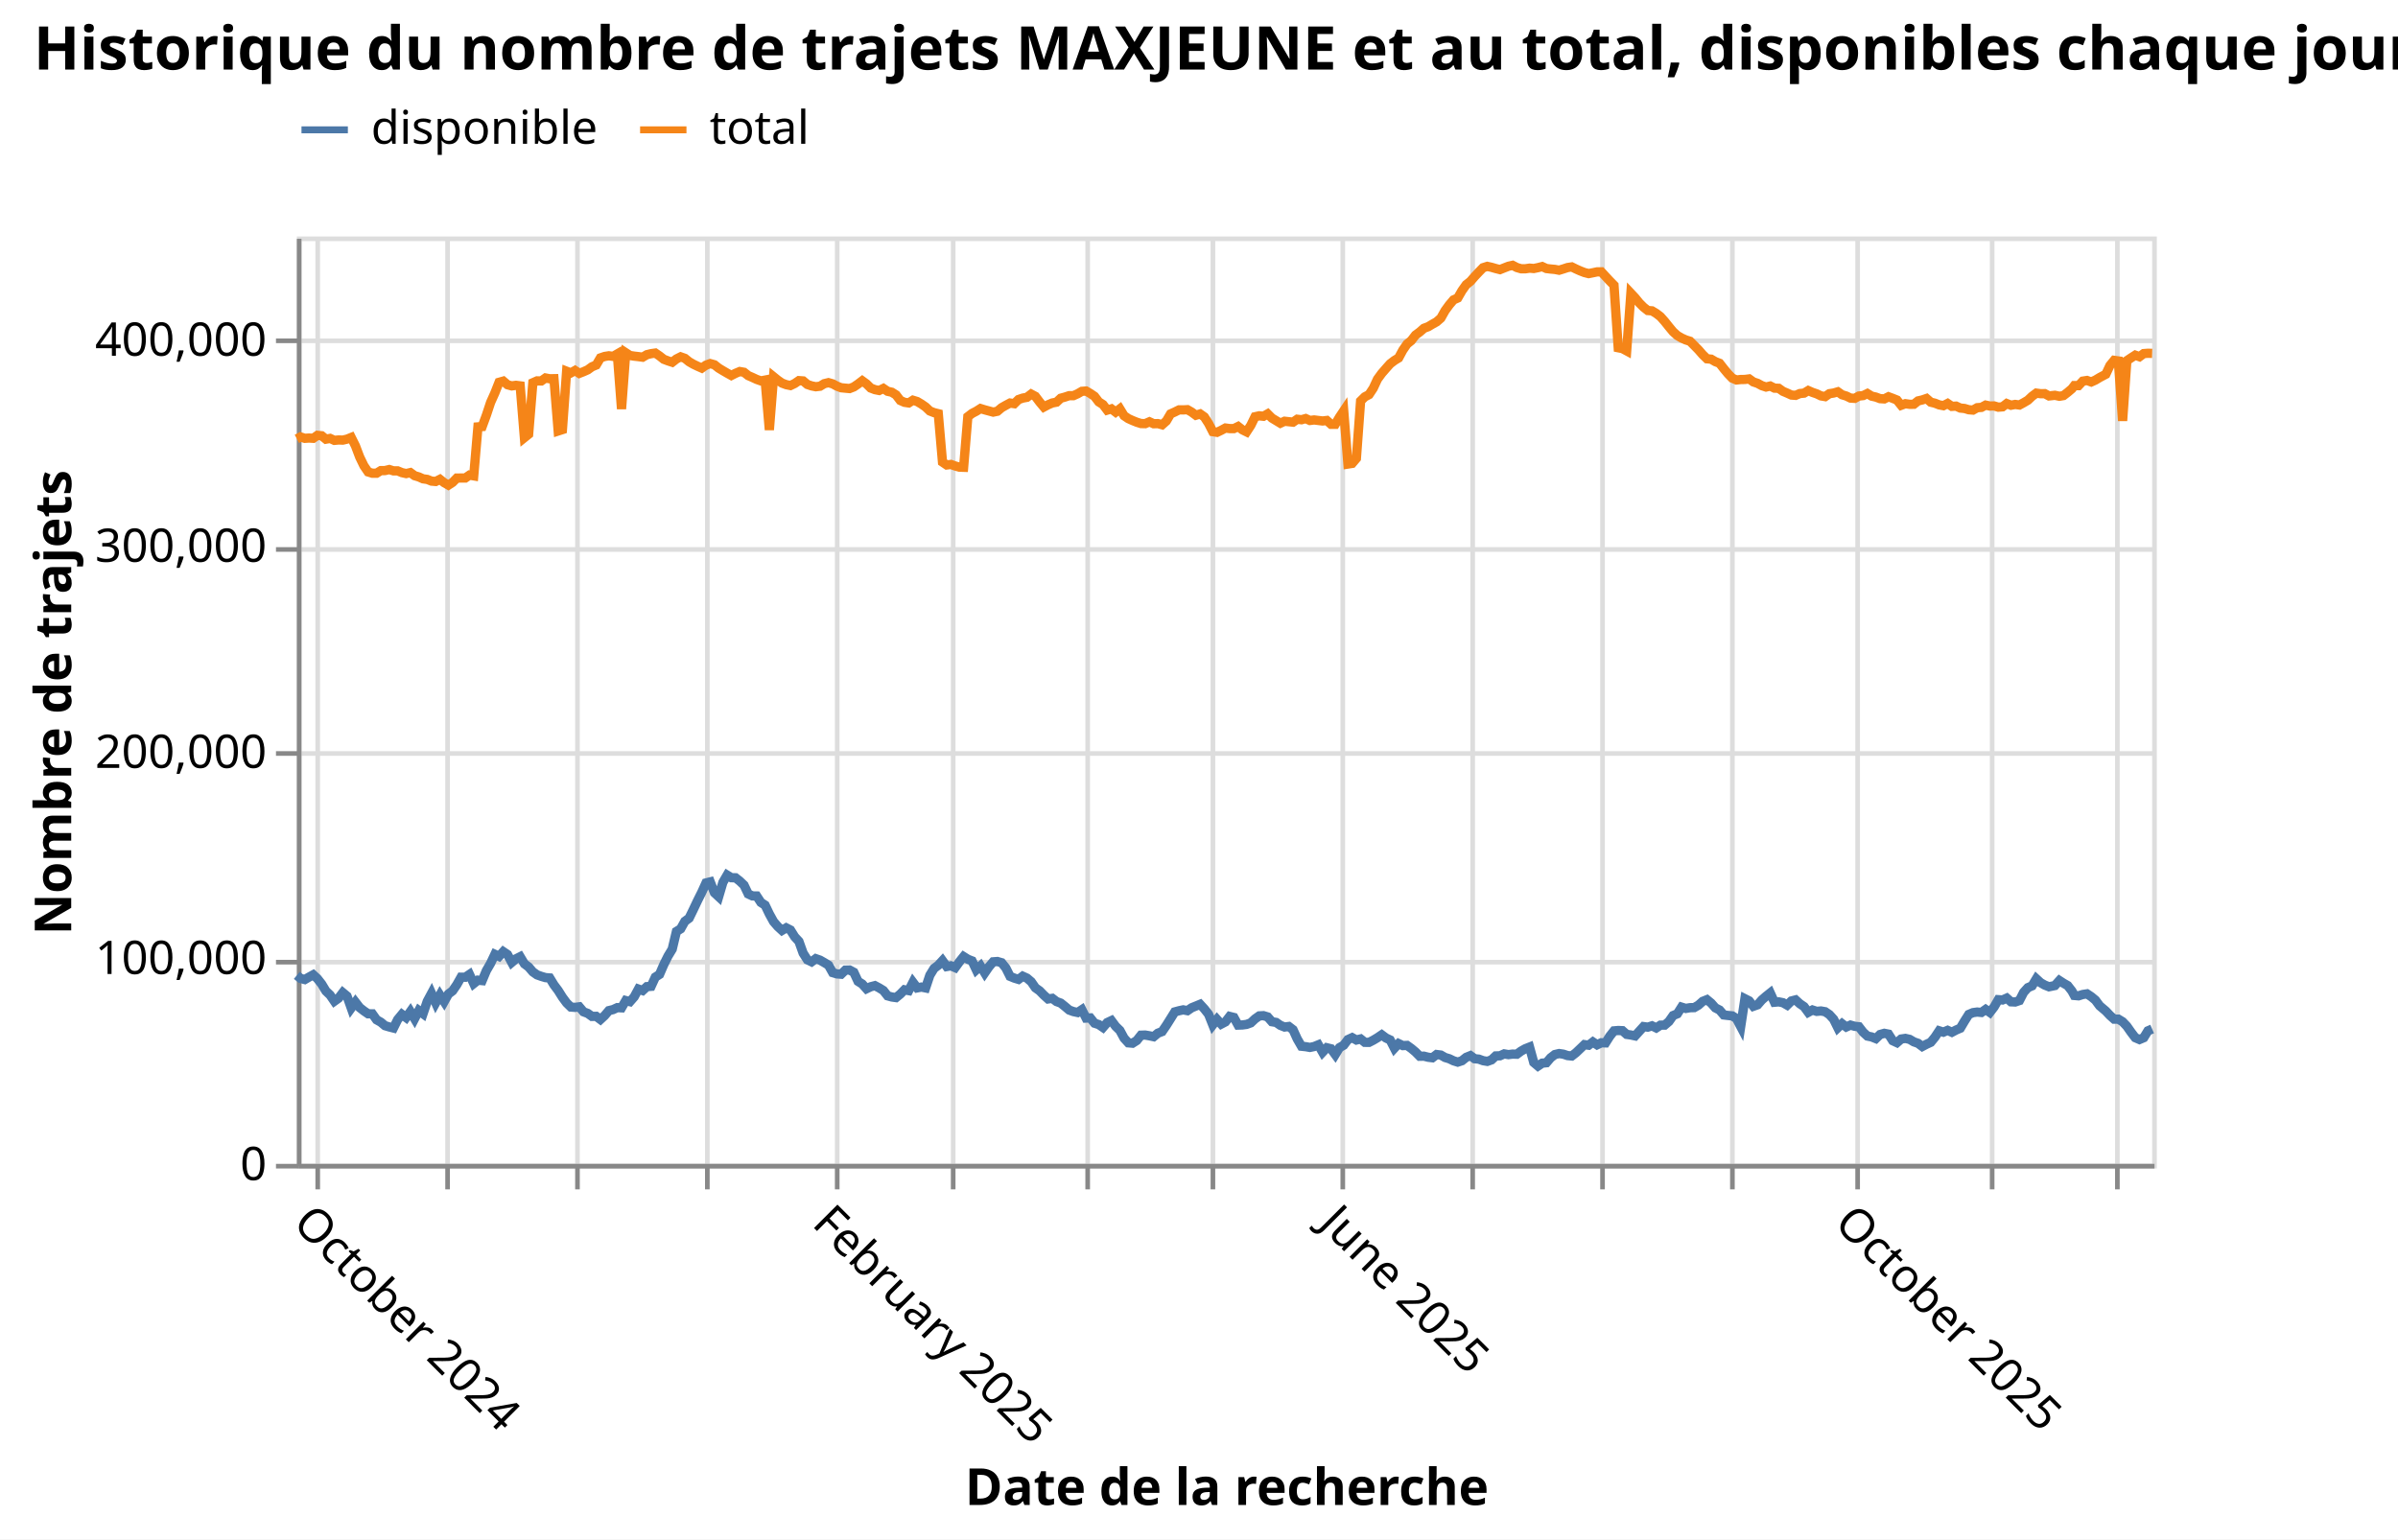
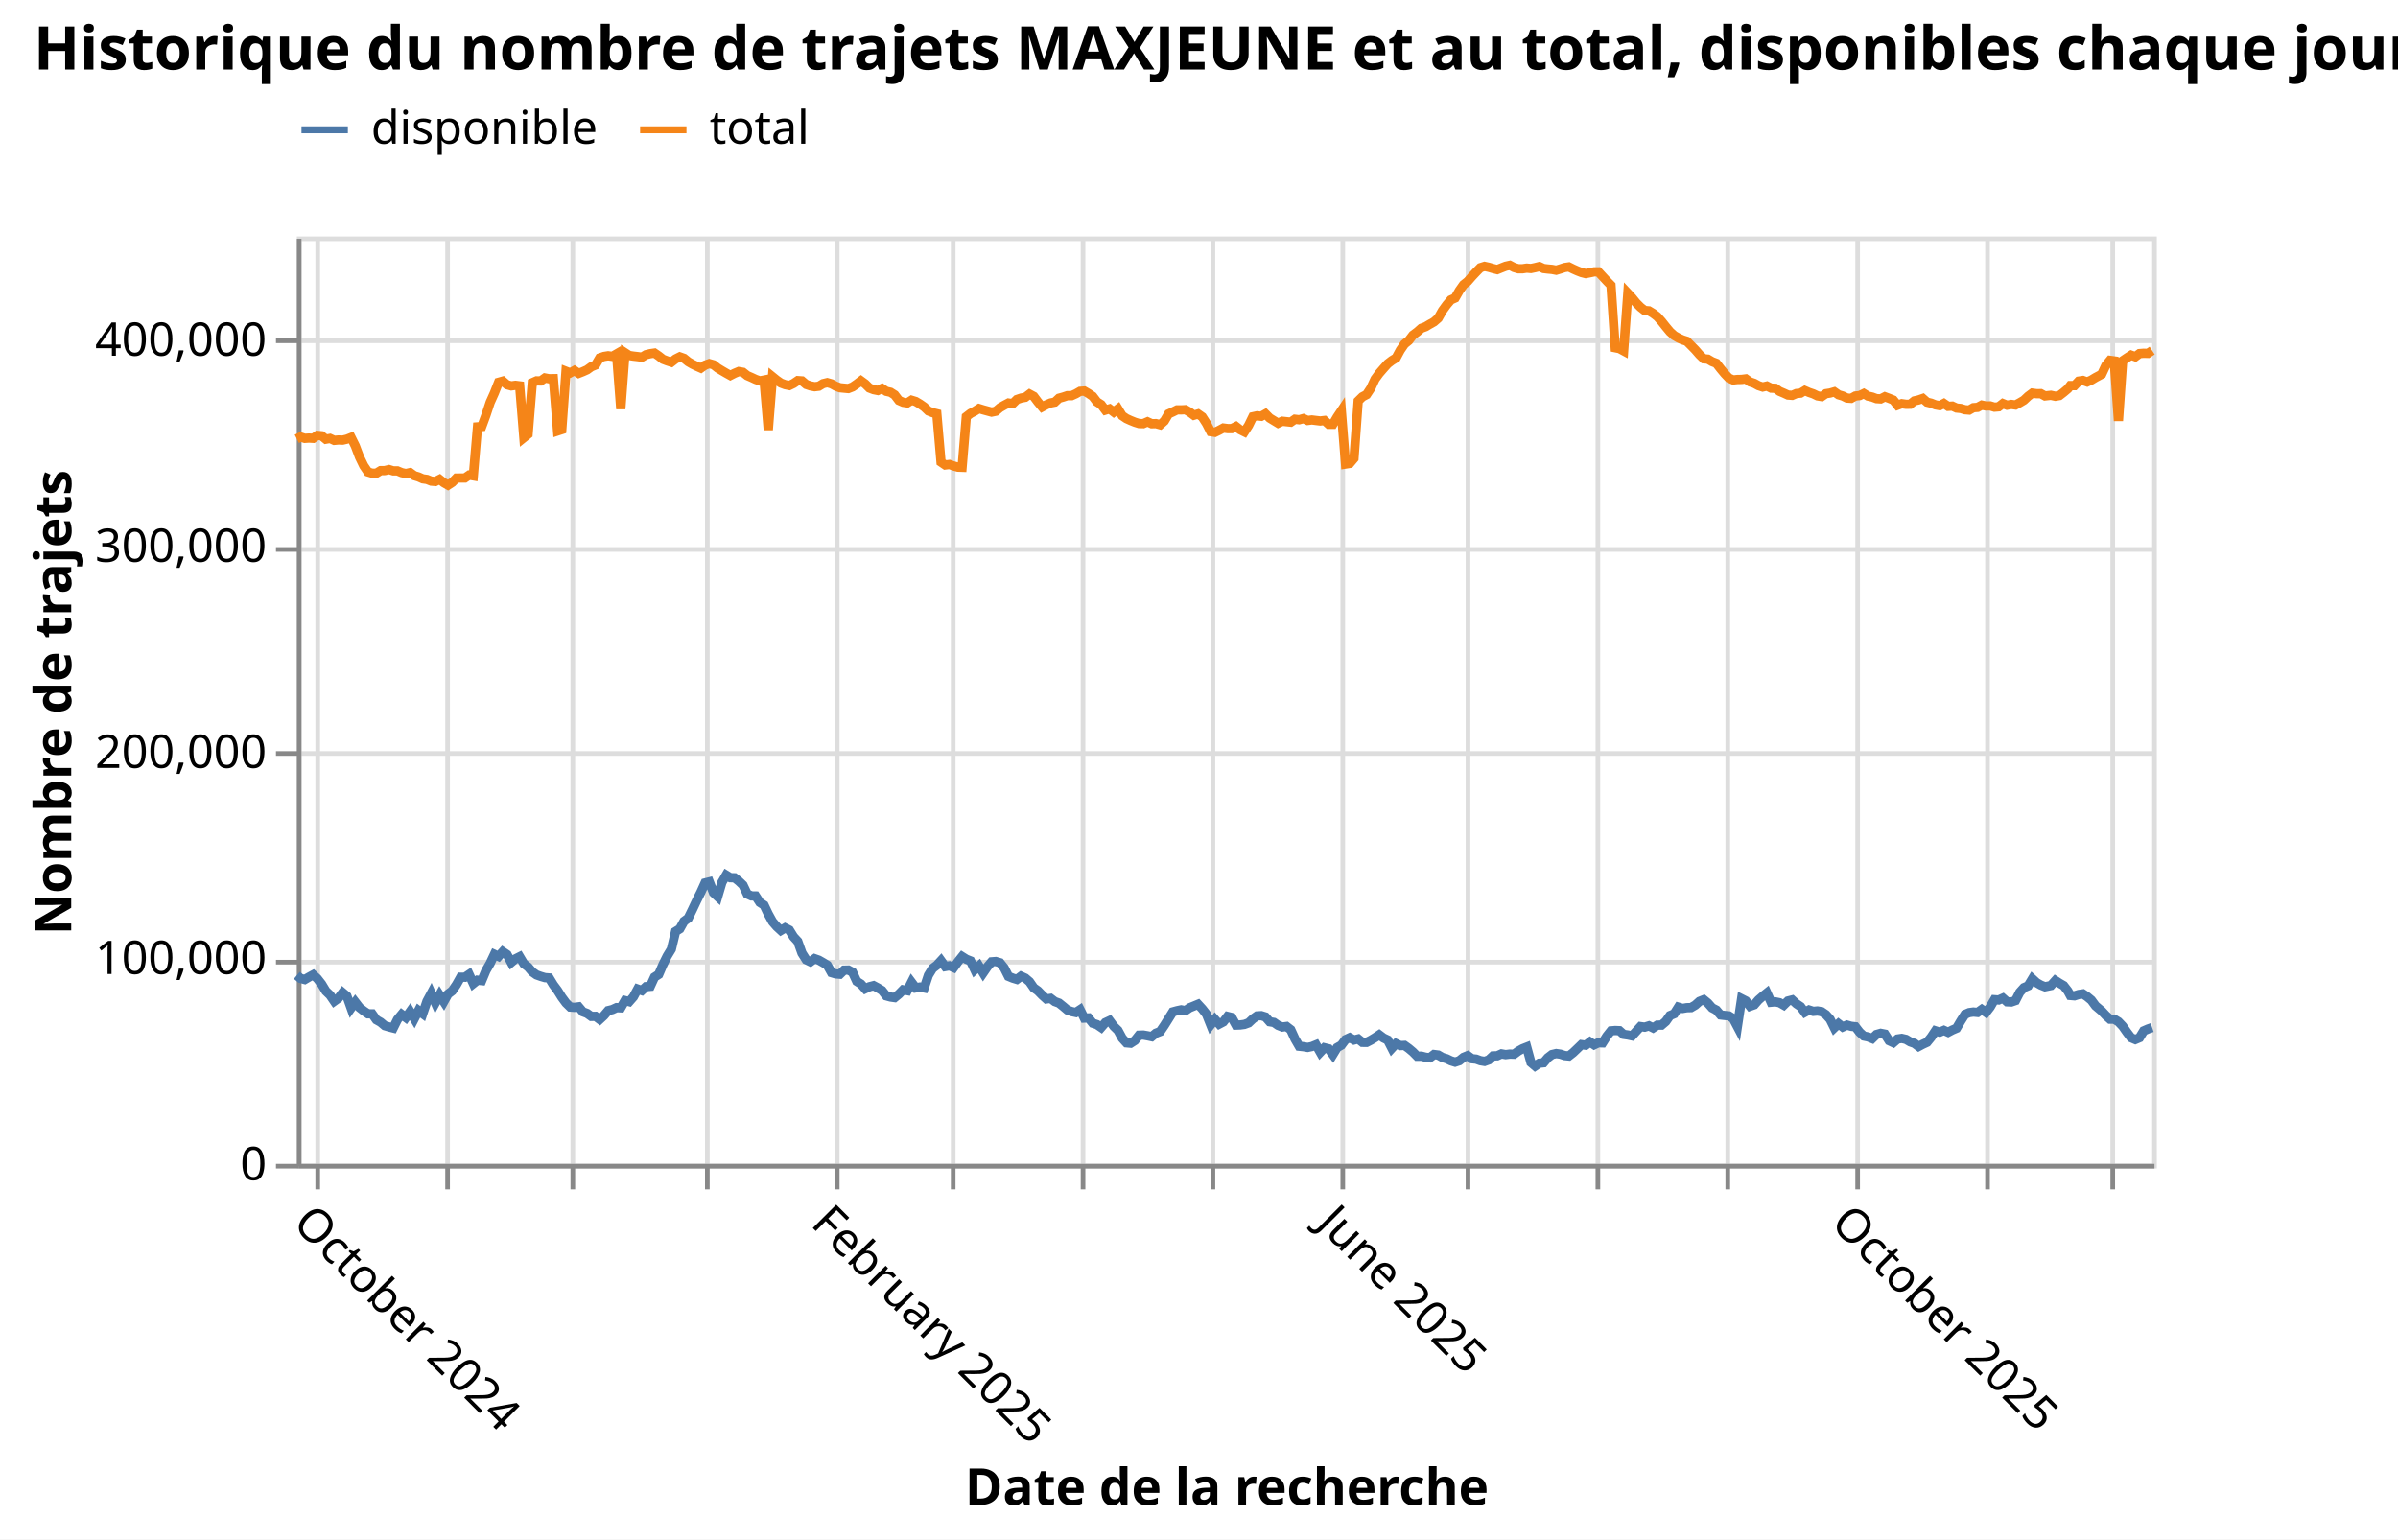
<svg xmlns="http://www.w3.org/2000/svg" version="1.1" class="marks" width="517" height="332" viewBox="0 0 517 332">
  <rect width="517" height="332" fill="white" />
  <g fill="none" stroke-miterlimit="10" transform="translate(64,51)">
    <g class="mark-group role-frame root" role="graphics-object" aria-roledescription="group mark container">
      <g transform="translate(0,0)">
        <path class="background" aria-hidden="true" d="M0.5,0.5h400v200h-400Z" stroke="#ddd" />
        <g>
          <g class="mark-group role-axis" aria-hidden="true">
            <g transform="translate(0.5,200.5)">
              <path class="background" aria-hidden="true" d="M0,0h0v0h0Z" pointer-events="none" />
              <g>
                <g class="mark-rule role-axis-grid" pointer-events="none">
                  <line transform="translate(4,-200)" x2="0" y2="200" stroke="#ddd" stroke-width="1" opacity="1" />
                  <line transform="translate(32,-200)" x2="0" y2="200" stroke="#ddd" stroke-width="1" opacity="1" />
-                   <line transform="translate(60,-200)" x2="0" y2="200" stroke="#ddd" stroke-width="1" opacity="1" />
+                   <line transform="translate(59,-200)" x2="0" y2="200" stroke="#ddd" stroke-width="1" opacity="1" />
                  <line transform="translate(88,-200)" x2="0" y2="200" stroke="#ddd" stroke-width="1" opacity="1" />
                  <line transform="translate(116,-200)" x2="0" y2="200" stroke="#ddd" stroke-width="1" opacity="1" />
                  <line transform="translate(141,-200)" x2="0" y2="200" stroke="#ddd" stroke-width="1" opacity="1" />
-                   <line transform="translate(170,-200)" x2="0" y2="200" stroke="#ddd" stroke-width="1" opacity="1" />
+                   <line transform="translate(169,-200)" x2="0" y2="200" stroke="#ddd" stroke-width="1" opacity="1" />
                  <line transform="translate(197,-200)" x2="0" y2="200" stroke="#ddd" stroke-width="1" opacity="1" />
                  <line transform="translate(225,-200)" x2="0" y2="200" stroke="#ddd" stroke-width="1" opacity="1" />
-                   <line transform="translate(253,-200)" x2="0" y2="200" stroke="#ddd" stroke-width="1" opacity="1" />
-                   <line transform="translate(281,-200)" x2="0" y2="200" stroke="#ddd" stroke-width="1" opacity="1" />
-                   <line transform="translate(309,-200)" x2="0" y2="200" stroke="#ddd" stroke-width="1" opacity="1" />
+                   <line transform="translate(252,-200)" x2="0" y2="200" stroke="#ddd" stroke-width="1" opacity="1" />
+                   <line transform="translate(280,-200)" x2="0" y2="200" stroke="#ddd" stroke-width="1" opacity="1" />
+                   <line transform="translate(308,-200)" x2="0" y2="200" stroke="#ddd" stroke-width="1" opacity="1" />
                  <line transform="translate(336,-200)" x2="0" y2="200" stroke="#ddd" stroke-width="1" opacity="1" />
-                   <line transform="translate(365,-200)" x2="0" y2="200" stroke="#ddd" stroke-width="1" opacity="1" />
-                   <line transform="translate(392,-200)" x2="0" y2="200" stroke="#ddd" stroke-width="1" opacity="1" />
+                   <line transform="translate(364,-200)" x2="0" y2="200" stroke="#ddd" stroke-width="1" opacity="1" />
+                   <line transform="translate(391,-200)" x2="0" y2="200" stroke="#ddd" stroke-width="1" opacity="1" />
                </g>
              </g>
              <path class="foreground" aria-hidden="true" d="" pointer-events="none" display="none" />
            </g>
          </g>
          <g class="mark-group role-axis" aria-hidden="true">
            <g transform="translate(0.5,0.5)">
              <path class="background" aria-hidden="true" d="M0,0h0v0h0Z" pointer-events="none" />
              <g>
                <g class="mark-rule role-axis-grid" pointer-events="none">
                  <line transform="translate(0,200)" x2="400" y2="0" stroke="#ddd" stroke-width="1" opacity="1" />
                  <line transform="translate(0,156)" x2="400" y2="0" stroke="#ddd" stroke-width="1" opacity="1" />
                  <line transform="translate(0,111)" x2="400" y2="0" stroke="#ddd" stroke-width="1" opacity="1" />
                  <line transform="translate(0,67)" x2="400" y2="0" stroke="#ddd" stroke-width="1" opacity="1" />
                  <line transform="translate(0,22)" x2="400" y2="0" stroke="#ddd" stroke-width="1" opacity="1" />
                </g>
              </g>
              <path class="foreground" aria-hidden="true" d="" pointer-events="none" display="none" />
            </g>
          </g>
          <g class="mark-group role-axis" role="graphics-symbol" aria-roledescription="axis" aria-label="X-axis titled 'Date de la recherche' for a time scale with values from September 2024 to December 2025">
            <g transform="translate(0.5,200.5)">
              <path class="background" aria-hidden="true" d="M0,0h0v0h0Z" pointer-events="none" />
              <g>
                <g class="mark-rule role-axis-tick" pointer-events="none">
                  <line transform="translate(4,0)" x2="0" y2="5" stroke="#888" stroke-width="1" opacity="1" />
                  <line transform="translate(32,0)" x2="0" y2="5" stroke="#888" stroke-width="1" opacity="1" />
-                   <line transform="translate(60,0)" x2="0" y2="5" stroke="#888" stroke-width="1" opacity="1" />
+                   <line transform="translate(59,0)" x2="0" y2="5" stroke="#888" stroke-width="1" opacity="1" />
                  <line transform="translate(88,0)" x2="0" y2="5" stroke="#888" stroke-width="1" opacity="1" />
                  <line transform="translate(116,0)" x2="0" y2="5" stroke="#888" stroke-width="1" opacity="1" />
                  <line transform="translate(141,0)" x2="0" y2="5" stroke="#888" stroke-width="1" opacity="1" />
-                   <line transform="translate(170,0)" x2="0" y2="5" stroke="#888" stroke-width="1" opacity="1" />
+                   <line transform="translate(169,0)" x2="0" y2="5" stroke="#888" stroke-width="1" opacity="1" />
                  <line transform="translate(197,0)" x2="0" y2="5" stroke="#888" stroke-width="1" opacity="1" />
                  <line transform="translate(225,0)" x2="0" y2="5" stroke="#888" stroke-width="1" opacity="1" />
-                   <line transform="translate(253,0)" x2="0" y2="5" stroke="#888" stroke-width="1" opacity="1" />
-                   <line transform="translate(281,0)" x2="0" y2="5" stroke="#888" stroke-width="1" opacity="1" />
-                   <line transform="translate(309,0)" x2="0" y2="5" stroke="#888" stroke-width="1" opacity="1" />
+                   <line transform="translate(252,0)" x2="0" y2="5" stroke="#888" stroke-width="1" opacity="1" />
+                   <line transform="translate(280,0)" x2="0" y2="5" stroke="#888" stroke-width="1" opacity="1" />
+                   <line transform="translate(308,0)" x2="0" y2="5" stroke="#888" stroke-width="1" opacity="1" />
                  <line transform="translate(336,0)" x2="0" y2="5" stroke="#888" stroke-width="1" opacity="1" />
-                   <line transform="translate(365,0)" x2="0" y2="5" stroke="#888" stroke-width="1" opacity="1" />
-                   <line transform="translate(392,0)" x2="0" y2="5" stroke="#888" stroke-width="1" opacity="1" />
+                   <line transform="translate(364,0)" x2="0" y2="5" stroke="#888" stroke-width="1" opacity="1" />
+                   <line transform="translate(391,0)" x2="0" y2="5" stroke="#888" stroke-width="1" opacity="1" />
                </g>
                <g class="mark-text role-axis-label" pointer-events="none">
-                   <text text-anchor="start" transform="translate(3.976982,7) rotate(45) translate(0,8)" font-family="sans-serif" font-size="10px" fill="#000" opacity="1">October 2024</text>
-                   <text text-anchor="start" transform="translate(32.20311,7) rotate(45) translate(0,8)" font-family="sans-serif" font-size="10px" fill="#000" opacity="0">November 2024</text>
-                   <text text-anchor="start" transform="translate(59.51872,7) rotate(45) translate(0,8)" font-family="sans-serif" font-size="10px" fill="#000" opacity="0">December 2024</text>
-                   <text text-anchor="start" transform="translate(87.74485,7) rotate(45) translate(0,8)" font-family="sans-serif" font-size="10px" fill="#000" opacity="0">January 2025</text>
-                   <text text-anchor="start" transform="translate(115.971,7) rotate(45) translate(0,8)" font-family="sans-serif" font-size="10px" fill="#000" opacity="1">February 2025</text>
-                   <text text-anchor="start" transform="translate(141.4656,7) rotate(45) translate(0,8)" font-family="sans-serif" font-size="10px" fill="#000" opacity="0">March 2025</text>
-                   <text text-anchor="start" transform="translate(169.6917,7) rotate(45) translate(0,8)" font-family="sans-serif" font-size="10px" fill="#000" opacity="0">April 2025</text>
-                   <text text-anchor="start" transform="translate(197.0073,7) rotate(45) translate(0,8)" font-family="sans-serif" font-size="10px" fill="#000" opacity="0">May 2025</text>
-                   <text text-anchor="start" transform="translate(225.2334,7) rotate(45) translate(0,8)" font-family="sans-serif" font-size="10px" fill="#000" opacity="1">June 2025</text>
-                   <text text-anchor="start" transform="translate(252.549,7) rotate(45) translate(0,8)" font-family="sans-serif" font-size="10px" fill="#000" opacity="0">July 2025</text>
-                   <text text-anchor="start" transform="translate(280.7752,7) rotate(45) translate(0,8)" font-family="sans-serif" font-size="10px" fill="#000" opacity="0">August 2025</text>
-                   <text text-anchor="start" transform="translate(309.0013,7) rotate(45) translate(0,8)" font-family="sans-serif" font-size="10px" fill="#000" opacity="0">September 2025</text>
-                   <text text-anchor="start" transform="translate(336.3169,7) rotate(45) translate(0,8)" font-family="sans-serif" font-size="10px" fill="#000" opacity="1">October 2025</text>
-                   <text text-anchor="start" transform="translate(364.543,7) rotate(45) translate(0,8)" font-family="sans-serif" font-size="10px" fill="#000" opacity="0">November 2025</text>
-                   <text text-anchor="start" transform="translate(391.8586,7) rotate(45) translate(0,8)" font-family="sans-serif" font-size="10px" fill="#000" opacity="0">December 2025</text>
+                   <text text-anchor="start" transform="translate(3.967926,7) rotate(45) translate(0,8)" font-family="sans-serif" font-size="10px" fill="#000" opacity="1">October 2024</text>
+                   <text text-anchor="start" transform="translate(32.12978,7) rotate(45) translate(0,8)" font-family="sans-serif" font-size="10px" fill="#000" opacity="0">November 2024</text>
+                   <text text-anchor="start" transform="translate(59.38319,7) rotate(45) translate(0,8)" font-family="sans-serif" font-size="10px" fill="#000" opacity="0">December 2024</text>
+                   <text text-anchor="start" transform="translate(87.54505,7) rotate(45) translate(0,8)" font-family="sans-serif" font-size="10px" fill="#000" opacity="0">January 2025</text>
+                   <text text-anchor="start" transform="translate(115.7069,7) rotate(45) translate(0,8)" font-family="sans-serif" font-size="10px" fill="#000" opacity="1">February 2025</text>
+                   <text text-anchor="start" transform="translate(141.1434,7) rotate(45) translate(0,8)" font-family="sans-serif" font-size="10px" fill="#000" opacity="0">March 2025</text>
+                   <text text-anchor="start" transform="translate(169.3053,7) rotate(45) translate(0,8)" font-family="sans-serif" font-size="10px" fill="#000" opacity="0">April 2025</text>
+                   <text text-anchor="start" transform="translate(196.5587,7) rotate(45) translate(0,8)" font-family="sans-serif" font-size="10px" fill="#000" opacity="0">May 2025</text>
+                   <text text-anchor="start" transform="translate(224.7205,7) rotate(45) translate(0,8)" font-family="sans-serif" font-size="10px" fill="#000" opacity="1">June 2025</text>
+                   <text text-anchor="start" transform="translate(251.9739,7) rotate(45) translate(0,8)" font-family="sans-serif" font-size="10px" fill="#000" opacity="0">July 2025</text>
+                   <text text-anchor="start" transform="translate(280.1358,7) rotate(45) translate(0,8)" font-family="sans-serif" font-size="10px" fill="#000" opacity="0">August 2025</text>
+                   <text text-anchor="start" transform="translate(308.2977,7) rotate(45) translate(0,8)" font-family="sans-serif" font-size="10px" fill="#000" opacity="0">September 2025</text>
+                   <text text-anchor="start" transform="translate(335.5511,7) rotate(45) translate(0,8)" font-family="sans-serif" font-size="10px" fill="#000" opacity="1">October 2025</text>
+                   <text text-anchor="start" transform="translate(363.7129,7) rotate(45) translate(0,8)" font-family="sans-serif" font-size="10px" fill="#000" opacity="0">November 2025</text>
+                   <text text-anchor="start" transform="translate(390.9663,7) rotate(45) translate(0,8)" font-family="sans-serif" font-size="10px" fill="#000" opacity="0">December 2025</text>
                </g>
                <g class="mark-rule role-axis-domain" pointer-events="none">
                  <line transform="translate(0,0)" x2="400" y2="0" stroke="#888" stroke-width="1" opacity="1" />
                </g>
                <g class="mark-text role-axis-title" pointer-events="none">
                  <text text-anchor="middle" transform="translate(200,73.06063)" font-family="sans-serif" font-size="11px" font-weight="bold" fill="#000" opacity="1">Date de la recherche</text>
                </g>
              </g>
              <path class="foreground" aria-hidden="true" d="" pointer-events="none" display="none" />
            </g>
          </g>
          <g class="mark-group role-axis" role="graphics-symbol" aria-roledescription="axis" aria-label="Y-axis titled 'Nombre de trajets' for a linear scale with values from 0 to 450,000">
            <g transform="translate(0.5,0.5)">
              <path class="background" aria-hidden="true" d="M0,0h0v0h0Z" pointer-events="none" />
              <g>
                <g class="mark-rule role-axis-tick" pointer-events="none">
                  <line transform="translate(0,200)" x2="-5" y2="0" stroke="#888" stroke-width="1" opacity="1" />
                  <line transform="translate(0,156)" x2="-5" y2="0" stroke="#888" stroke-width="1" opacity="1" />
                  <line transform="translate(0,111)" x2="-5" y2="0" stroke="#888" stroke-width="1" opacity="1" />
                  <line transform="translate(0,67)" x2="-5" y2="0" stroke="#888" stroke-width="1" opacity="1" />
                  <line transform="translate(0,22)" x2="-5" y2="0" stroke="#888" stroke-width="1" opacity="1" />
                </g>
                <g class="mark-text role-axis-label" pointer-events="none">
                  <text text-anchor="end" transform="translate(-7,203)" font-family="sans-serif" font-size="10px" fill="#000" opacity="1">0</text>
                  <text text-anchor="end" transform="translate(-7,158.5556)" font-family="sans-serif" font-size="10px" fill="#000" opacity="1">100,000</text>
                  <text text-anchor="end" transform="translate(-7,114.1111)" font-family="sans-serif" font-size="10px" fill="#000" opacity="1">200,000</text>
                  <text text-anchor="end" transform="translate(-7,69.66667)" font-family="sans-serif" font-size="10px" fill="#000" opacity="1">300,000</text>
                  <text text-anchor="end" transform="translate(-7,25.22222)" font-family="sans-serif" font-size="10px" fill="#000" opacity="1">400,000</text>
                </g>
                <g class="mark-rule role-axis-domain" pointer-events="none">
                  <line transform="translate(0,200)" x2="0" y2="-200" stroke="#888" stroke-width="1" opacity="1" />
                </g>
                <g class="mark-text role-axis-title" pointer-events="none">
                  <text text-anchor="middle" transform="translate(-47.14746,100) rotate(-90) translate(0,-2)" font-family="sans-serif" font-size="11px" font-weight="bold" fill="#000" opacity="1">Nombre de trajets</text>
                </g>
              </g>
              <path class="foreground" aria-hidden="true" d="" pointer-events="none" display="none" />
            </g>
          </g>
          <g class="mark-group role-scope pathgroup" role="graphics-object" aria-roledescription="group mark container">
            <g transform="translate(0,0)">
              <path class="background" aria-hidden="true" d="M0,0h400v200h-400Z" />
              <g>
                <g class="mark-line role-mark marks" role="graphics-object" aria-roledescription="line mark container">
-                   <path aria-label="Date de la recherche: September 2024; Nombre de trajets: 91488; variable: disponible" role="graphics-symbol" aria-roledescription="line mark" d="M0,159.339L0.8,160.009L1.711,160.25L2.621,159.721L3.532,159.224L4.442,160.066L5.353,161.226L6.264,162.729L7.174,163.599L8.084,164.927L8.995,164.272L9.905,163.069L10.816,163.83L11.726,166.394L12.637,165.123L13.548,166.305L14.458,167.015L15.369,167.638L16.279,167.648L17.19,168.931L18.1,169.444L19.011,170.203L19.921,170.474L20.832,170.704L21.742,168.872L22.653,167.766L23.563,168.451L24.474,167.16L25.384,168.696L26.295,166.936L27.205,167.617L28.116,164.943L29.033,163.236L29.937,165.275L30.848,163.601L31.758,165.017L32.668,163.38L33.58,162.688L34.489,161.357L35.4,159.746L36.31,159.755L37.223,159.142L38.132,161.116L39.042,160.392L39.953,160.483L40.863,158.316L41.774,156.748L42.686,154.82L43.595,155.253L44.505,154.239L45.416,154.859L46.329,156.557L47.237,155.787L48.148,155.331L49.058,156.853L49.968,157.538L50.879,158.599L51.789,159.242L52.7,159.566L53.61,159.835L54.521,159.906L55.431,161.397L56.342,162.616L57.253,164.062L58.163,165.294L59.074,166.184L59.984,166.252L60.895,166.133L61.805,167.211L62.716,167.551L63.626,168.202L64.537,168.182L65.448,168.864L66.358,168.023L67.268,166.956L68.179,166.728L69.089,166.308L70,166.35L70.91,164.781L71.821,165.02L72.731,163.984L73.642,162.302L74.552,162.622L75.463,161.783L76.373,161.712L77.284,159.731L78.194,159.145L79.105,157.033L80.015,155.203L80.926,153.702L81.836,149.882L82.747,149.315L83.657,147.688L84.568,147.022L85.478,145.158L86.389,143.235L87.3,141.419L88.21,139.417L89.121,139.184L90.031,141.537L90.942,142.381L91.852,139.298L92.763,137.729L93.673,138.287L94.584,138.306L95.494,139.025L96.405,139.891L97.316,141.793L98.226,142.216L99.136,142.23L100.047,143.622L100.957,144.212L101.868,146.113L102.778,147.762L103.689,148.816L104.599,149.653L105.51,149.103L106.42,149.572L107.331,151.036L108.241,152.019L109.152,154.556L110.063,155.987L110.973,156.427L111.883,155.749L112.794,156.068L113.705,156.588L114.615,157.142L115.526,158.761L116.436,159.033L117.347,159.104L118.257,158.219L119.168,158.195L120.078,158.685L120.989,160.639L121.899,161.217L122.81,162.238L123.72,161.805L124.631,161.569L125.541,162.052L126.452,162.612L127.363,163.765L128.273,164.016L129.183,164.144L130.094,163.397L131.004,162.463L131.915,162.635L132.826,160.836L133.736,162.052L134.647,161.876L135.557,162.061L136.468,159.33L137.378,157.85L138.289,157.162L139.199,156.173L140.11,157.449L141.02,157.287L141.931,157.682L142.841,156.434L143.752,155.299L144.662,155.873L145.573,156.232L146.483,158.153L147.394,157.316L148.304,158.821L149.215,157.497L150.125,156.43L151.036,156.36L151.946,156.624L152.857,157.757L153.767,159.565L154.678,159.94L155.589,160.216L156.499,159.533L157.41,159.946L158.32,160.72L159.231,162.035L160.141,162.685L161.052,163.619L161.962,164.437L162.873,164.308L163.783,164.997L164.694,165.332L165.604,166.06L166.515,166.832L167.425,167.163L168.336,167.356L169.246,166.756L170.157,168.562L171.067,168.524L171.978,169.668L172.888,169.96L173.799,170.583L174.709,169.531L175.62,169.106L176.53,170.336L177.441,171.222L178.351,172.901L179.262,173.898L180.173,173.981L181.083,173.399L181.994,172.256L182.904,172.224L183.815,172.383L184.725,172.577L185.636,171.82L186.546,171.468L187.457,170.136L188.367,168.69L189.278,167.228L190.188,166.981L191.099,166.786L192.009,166.962L192.92,166.335L193.83,165.966L194.741,165.59L195.651,166.577L196.562,167.733L197.472,170.02L198.383,168.846L199.293,169.858L200.204,169.379L201.114,168.202L202.025,168.43L202.936,170.075L203.846,170.046L204.757,169.925L205.667,169.592L206.578,168.736L207.488,168.091L208.399,168.04L209.309,168.317L210.22,169.349L211.13,169.497L212.041,170.13L212.951,170.491L213.862,170.374L214.772,171.072L215.683,173.061L216.593,174.635L217.504,174.731L218.414,174.89L219.325,174.699L220.235,174.329L221.146,175.925L222.056,174.959L222.967,175.182L223.878,176.424L224.788,174.932L225.699,174.408L226.609,173.2L227.52,172.78L228.43,173.29L229.341,173.061L230.251,173.79L231.162,173.8L232.072,173.333L232.983,172.788L233.893,172.172L234.804,172.853L235.714,173.283L236.625,175.056L237.536,174.065L238.446,174.497L239.357,174.456L240.267,175.107L241.177,175.869L242.088,176.792L242.998,176.778L243.909,177.009L244.819,177.119L245.73,176.421L246.64,176.539L247.551,177.062L248.462,177.335L249.372,177.774L250.283,178.057L251.193,177.759L252.104,177.03L253.014,176.662L253.925,177.327L254.835,177.417L255.746,177.748L256.656,177.901L257.567,177.574L258.477,176.725L259.388,176.693L260.298,176.283L261.209,176.441L262.12,176.327L263.03,176.355L263.941,175.682L264.851,175.172L265.762,174.815L266.672,178.13L267.582,178.902L268.493,178.285L269.403,178.194L270.314,177.128L271.225,176.427L272.135,176.211L273.046,176.344L273.956,176.647L274.867,176.738L275.777,176.03L276.688,175.164L277.598,174.287L278.509,174.413L279.419,173.714L280.33,174.324L281.24,173.887L282.151,173.912L283.061,172.471L283.972,171.321L284.882,171.24L285.793,171.28L286.703,172.08L287.614,172.211L288.524,172.403L289.435,171.398L290.345,170.396L291.256,170.518L292.168,170.236L293.077,170.683L293.988,170.087L294.898,170.074L295.809,169.3L296.719,168.013L297.63,167.635L298.54,166.205L299.451,166.481L300.361,166.323L301.272,166.3L302.182,165.771L303.093,164.96L304.013,164.593L304.914,165.332L305.824,166.362L306.735,166.83L307.646,167.888L308.556,167.998L309.467,168.088L310.377,168.656L311.288,170.384L312.198,164.386L313.109,164.849L314.019,166.016L314.93,165.694L315.84,164.655L316.751,163.862L317.661,163.137L318.572,165.146L319.482,165.064L320.393,165.244L321.303,165.762L322.214,164.872L323.124,164.64L324.035,165.472L324.945,166.088L325.856,167.32L326.766,166.82L327.677,167.115L328.587,167.029L329.498,167.192L330.408,167.811L331.319,168.811L332.229,170.644L333.14,169.776L334.051,170.481L334.961,170.076L335.872,170.333L336.782,170.433L337.693,171.609L338.603,172.44L339.514,172.626L340.424,172.988L341.335,172.106L342.245,171.847L343.156,172.026L344.066,173.442L344.977,173.866L345.887,173.078L346.798,172.944L347.708,173.152L348.619,173.688L349.529,174.006L350.44,174.688L351.35,174.205L352.261,173.786L353.172,172.674L354.082,171.307L354.993,171.597L355.903,171.21L356.813,171.624L357.724,171.142L358.635,170.751L359.545,169.213L360.457,167.775L361.366,167.387L362.277,167.261L363.187,167.35L364.098,166.703L365.008,167.341L365.919,166.164L366.829,164.592L367.74,164.66L368.65,164.254L369.561,165.054L370.471,165.095L371.382,164.783L372.292,163.01L373.203,162.001L374.113,161.608L375.024,160.09L375.934,160.927L376.846,161.446L377.755,161.809L379.032,161.546L380,160.467L380.879,161.036L381.787,161.558L382.697,162.723L383.219,163.683L384.129,163.763L385.04,163.474L385.95,163.335L386.861,163.94L387.771,164.694L388.682,165.922L390.004,167.04L390.892,167.981L391.803,168.795L392.714,168.795L393.624,169.349L394.535,170.304L395.445,171.598L396.356,172.795L397.266,173.184L398.176,172.799L399.088,171.315L400,170.919" stroke="#4c78a8" stroke-width="2" />
+                   <path aria-label="Date de la recherche: September 2024; Nombre de trajets: 91488; variable: disponible" role="graphics-symbol" aria-roledescription="line mark" d="M0,159.339L0.798,160.009L1.707,160.25L2.615,159.721L3.524,159.224L4.432,160.066L5.341,161.226L6.25,162.729L7.157,163.599L8.066,164.927L8.974,164.272L9.883,163.069L10.791,163.83L11.7,166.394L12.608,165.123L13.517,166.305L14.425,167.015L15.334,167.638L16.242,167.648L17.15,168.931L18.059,169.444L18.967,170.203L19.876,170.474L20.784,170.704L21.693,168.872L22.601,167.766L23.51,168.451L24.418,167.16L25.327,168.696L26.235,166.936L27.143,167.617L28.052,164.943L28.967,163.236L29.869,165.275L30.777,163.601L31.686,165.017L32.594,163.38L33.503,162.688L34.411,161.357L35.319,159.746L36.228,159.755L37.138,159.142L38.045,161.116L38.953,160.392L39.862,160.483L40.77,158.316L41.678,156.748L42.589,154.82L43.496,155.253L44.404,154.239L45.312,154.859L46.223,156.557L47.129,155.787L48.038,155.331L48.946,156.853L49.854,157.538L50.763,158.599L51.671,159.242L52.58,159.566L53.488,159.835L54.397,159.906L55.305,161.397L56.214,162.616L57.122,164.062L58.031,165.294L58.939,166.184L59.847,166.252L60.757,166.133L61.664,167.211L62.573,167.551L63.481,168.202L64.39,168.182L65.299,168.864L66.207,168.023L67.115,166.956L68.023,166.728L68.932,166.308L69.84,166.35L70.749,164.781L71.657,165.02L72.566,163.984L73.474,162.302L74.382,162.622L75.291,161.783L76.199,161.712L77.108,159.731L78.016,159.145L78.925,157.033L79.833,155.203L80.742,153.702L81.65,149.882L82.559,149.315L83.467,147.688L84.375,147.022L85.284,145.158L86.192,143.235L87.101,141.419L88.009,139.417L88.918,139.184L89.826,141.537L90.735,142.381L91.643,139.298L92.551,137.729L93.46,138.287L94.368,138.306L95.277,139.025L96.186,139.891L97.094,141.793L98.002,142.216L98.911,142.23L99.819,143.622L100.727,144.212L101.636,146.113L102.544,147.762L103.453,148.816L104.361,149.653L105.27,149.103L106.178,149.572L107.087,151.036L107.995,152.019L108.903,154.556L109.812,155.987L110.72,156.427L111.629,155.749L112.537,156.068L113.446,156.588L114.354,157.142L115.263,158.761L116.171,159.033L117.079,159.104L117.988,158.219L118.896,158.195L119.805,158.685L120.713,160.639L121.622,161.217L122.53,162.238L123.439,161.805L124.347,161.569L125.255,162.052L126.164,162.612L127.073,163.765L127.981,164.016L128.889,164.144L129.798,163.397L130.706,162.463L131.615,162.635L132.523,160.836L133.432,162.052L134.34,161.876L135.248,162.061L136.157,159.33L137.065,157.85L137.974,157.162L138.882,156.173L139.791,157.449L140.699,157.287L141.608,157.682L142.516,156.434L143.425,155.299L144.333,155.873L145.241,156.232L146.15,158.153L147.058,157.316L147.967,158.821L148.875,157.497L149.784,156.43L150.692,156.36L151.6,156.624L152.509,157.757L153.417,159.565L154.326,159.94L155.234,160.216L156.143,159.533L157.051,159.946L157.96,160.72L158.868,162.035L159.777,162.685L160.685,163.619L161.593,164.437L162.502,164.308L163.41,164.997L164.319,165.332L165.227,166.06L166.136,166.832L167.044,167.163L167.953,167.356L168.861,166.756L169.769,168.562L170.678,168.524L171.586,169.668L172.495,169.96L173.403,170.583L174.312,169.531L175.22,169.106L176.128,170.336L177.037,171.222L177.945,172.901L178.854,173.898L179.762,173.981L180.671,173.399L181.579,172.256L182.488,172.224L183.396,172.383L184.305,172.577L185.213,171.82L186.121,171.468L187.03,170.136L187.938,168.69L188.847,167.228L189.755,166.981L190.664,166.786L191.572,166.962L192.481,166.335L193.389,165.966L194.297,165.59L195.206,166.577L196.114,167.733L197.023,170.02L197.931,168.846L198.84,169.858L199.748,169.379L200.657,168.202L201.565,168.43L202.474,170.075L203.382,170.046L204.29,169.925L205.199,169.592L206.107,168.736L207.016,168.091L207.924,168.04L208.833,168.317L209.741,169.349L210.649,169.497L211.558,170.13L212.466,170.491L213.375,170.374L214.283,171.072L215.192,173.061L216.1,174.635L217.009,174.731L217.917,174.89L218.825,174.699L219.734,174.329L220.642,175.925L221.551,174.959L222.459,175.182L223.368,176.424L224.276,174.932L225.185,174.408L226.093,173.2L227.002,172.78L227.91,173.29L228.818,173.061L229.727,173.79L230.635,173.8L231.544,173.333L232.452,172.788L233.361,172.172L234.269,172.853L235.178,173.283L236.086,175.056L236.995,174.065L237.903,174.497L238.812,174.456L239.72,175.107L240.628,175.869L241.537,176.792L242.445,176.778L243.354,177.009L244.262,177.119L245.17,176.421L246.079,176.539L246.987,177.062L247.896,177.335L248.804,177.774L249.713,178.057L250.621,177.759L251.53,177.03L252.438,176.662L253.347,177.327L254.255,177.417L255.164,177.748L256.072,177.901L256.98,177.574L257.889,176.725L258.797,176.693L259.706,176.283L260.614,176.441L261.523,176.327L262.431,176.355L263.34,175.682L264.248,175.172L265.156,174.815L266.065,178.13L266.973,178.902L267.882,178.285L268.79,178.194L269.698,177.128L270.607,176.427L271.516,176.211L272.424,176.344L273.332,176.647L274.241,176.738L275.149,176.03L276.058,175.164L276.966,174.287L277.875,174.413L278.783,173.714L279.692,174.324L280.6,173.887L281.508,173.912L282.417,172.471L283.325,171.321L284.234,171.24L285.142,171.28L286.051,172.08L286.959,172.211L287.867,172.403L288.776,171.398L289.684,170.396L290.593,170.518L291.503,170.236L292.41,170.683L293.318,170.087L294.227,170.074L295.135,169.3L296.044,168.013L296.952,167.635L297.86,166.205L298.769,166.481L299.677,166.323L300.586,166.3L301.494,165.771L302.403,164.96L303.321,164.593L304.22,165.332L305.128,166.362L306.037,166.83L306.945,167.888L307.853,167.998L308.762,168.088L309.67,168.656L310.579,170.384L311.487,164.386L312.396,164.849L313.304,166.016L314.212,165.694L315.121,164.655L316.029,163.862L316.938,163.137L317.846,165.146L318.755,165.064L319.663,165.244L320.572,165.762L321.48,164.872L322.388,164.64L323.298,165.472L324.205,166.088L325.114,167.32L326.022,166.82L326.931,167.115L327.839,167.029L328.748,167.192L329.656,167.811L330.564,168.811L331.473,170.644L332.381,169.776L333.29,170.481L334.198,170.076L335.107,170.333L336.015,170.433L336.924,171.609L337.832,172.44L338.741,172.626L339.649,172.988L340.557,172.106L341.466,171.847L342.375,172.026L343.283,173.442L344.191,173.866L345.1,173.078L346.008,172.944L346.917,173.152L347.825,173.688L348.733,174.006L349.642,174.688L350.55,174.205L351.459,173.786L352.367,172.674L353.276,171.307L354.184,171.597L355.093,171.21L356.001,171.624L356.91,171.142L357.818,170.751L358.726,169.213L359.636,167.775L360.543,167.387L361.452,167.261L362.36,167.35L363.269,166.703L364.177,167.341L365.086,166.164L365.994,164.592L366.902,164.66L367.811,164.254L368.719,165.054L369.628,165.095L370.536,164.783L371.445,163.01L372.353,162.001L373.261,161.608L374.17,160.09L375.078,160.927L375.987,161.446L376.895,161.809L378.169,161.546L379.135,160.467L380.012,161.036L380.918,161.558L381.826,162.723L382.346,163.683L383.254,163.763L384.163,163.474L385.071,163.335L385.98,163.94L386.888,164.694L387.797,165.922L389.116,167.04L390.002,167.981L390.911,168.795L391.82,168.795L392.727,169.349L393.637,170.304L394.545,171.598L395.453,172.795L396.361,173.184L397.27,172.799L398.179,171.315L399.089,170.919L400,170.603" stroke="#4c78a8" stroke-width="2" />
                </g>
              </g>
              <path class="foreground" aria-hidden="true" d="" display="none" />
            </g>
            <g transform="translate(0,0)">
              <path class="background" aria-hidden="true" d="M0,0h400v200h-400Z" />
              <g>
                <g class="mark-line role-mark marks" role="graphics-object" aria-roledescription="line mark container">
-                   <path aria-label="Date de la recherche: September 2024; Nombre de trajets: 351801; variable: total" role="graphics-symbol" aria-roledescription="line mark" d="M0,43.644L0.8,43.23L1.711,43.532L2.621,43.471L3.532,43.523L4.442,42.888L5.353,42.975L6.264,43.715L7.174,43.55L8.084,43.967L8.995,43.883L9.905,43.916L10.816,43.705L11.726,43.343L12.637,45.168L13.548,47.57L14.458,49.451L15.369,50.78L16.279,51.056L17.19,51.055L18.1,50.496L19.011,50.482L19.921,50.263L20.832,50.547L21.742,50.55L22.653,50.929L23.563,51.131L24.474,50.923L25.384,51.584L26.295,51.856L27.205,52.263L28.116,52.39L29.033,52.759L29.937,52.836L30.848,52.374L31.758,53.093L32.668,53.62L33.58,53.032L34.489,52.105L35.4,52.092L36.31,52.091L37.223,51.462L38.132,51.622L39.042,41.063L39.953,40.994L40.863,38.53L41.774,35.785L42.686,33.752L43.595,31.452L44.505,31.196L45.416,31.976L46.329,32.224L47.237,32.1L48.148,32.214L49.058,43.381L49.968,42.648L50.879,31.545L51.789,31.141L52.7,31.16L53.61,30.515L54.521,30.687L55.431,30.67L56.342,41.943L57.253,41.649L58.163,29.061L59.074,29.416L59.984,28.902L60.895,29.519L61.805,29.164L62.716,28.757L63.626,28.1L64.537,27.722L65.448,26.185L66.358,25.875L67.268,25.729L68.179,25.856L69.089,25.331L70,37.198L70.91,25.074L71.821,25.668L72.731,25.804L73.642,25.909L74.552,26.032L75.463,25.492L76.373,25.271L77.284,25.142L78.194,25.764L79.105,26.482L80.015,26.828L80.926,27.121L81.836,26.415L82.747,25.957L83.657,26.279L84.568,27.016L85.478,27.544L86.389,27.983L87.3,28.387L88.21,27.747L89.121,27.414L90.031,27.669L90.942,28.387L91.852,28.939L92.763,29.468L93.673,29.973L94.584,29.508L95.494,29.126L96.405,29.288L97.316,30.003L98.226,30.398L99.136,30.824L100.047,31.144L100.957,30.97L101.868,41.714L102.778,30.252L103.689,30.988L104.599,31.619L105.51,31.958L106.42,32.143L107.331,31.707L108.241,31.087L109.152,31.152L110.063,31.917L110.973,32.222L111.883,32.403L112.794,32.294L113.705,31.743L114.615,31.524L115.526,31.784L116.436,32.277L117.347,32.624L118.257,32.712L119.168,32.796L120.078,32.445L120.989,31.822L121.899,31.126L122.81,31.789L123.72,32.685L124.631,33.031L125.541,33.212L126.452,32.773L127.363,33.388L128.273,33.592L129.183,34.164L130.094,35.362L131.004,35.763L131.915,35.899L132.826,35.315L133.736,35.592L134.647,36.133L135.557,36.764L136.468,37.632L137.378,37.992L138.289,38.217L139.199,48.657L140.11,49.276L141.02,49.164L141.931,49.493L142.841,49.746L143.752,49.778L144.662,38.859L145.573,38.161L146.483,37.686L147.394,37.108L148.304,37.387L149.215,37.632L150.125,37.878L151.036,37.688L151.946,36.921L152.857,36.403L153.767,35.921L154.678,36.056L155.589,35.163L156.499,34.855L157.41,34.686L158.32,33.996L159.231,34.483L160.141,35.695L161.052,36.783L161.962,36.296L162.873,35.908L163.783,35.731L164.694,34.88L165.604,34.631L166.515,34.328L167.425,34.329L168.336,33.922L169.246,33.396L170.157,33.329L171.067,33.858L171.978,34.476L172.888,35.666L173.799,36.248L174.709,37.45L175.62,37.177L176.53,37.877L177.441,37.17L178.351,38.661L179.262,39.278L180.173,39.69L181.083,40.057L181.994,40.341L182.904,40.363L183.815,39.966L184.725,40.384L185.636,40.357L186.546,40.606L187.457,39.799L188.367,38.261L189.278,37.851L190.188,37.399L191.099,37.4L192.009,37.352L192.92,37.876L193.83,38.551L194.741,38.273L195.651,38.913L196.562,40.323L197.472,42.092L198.383,42.238L199.293,41.801L200.204,41.309L201.114,41.427L202.025,41.43L202.936,40.981L203.846,41.689L204.757,42.137L205.667,40.74L206.578,38.877L207.488,38.676L208.399,38.774L209.309,38.256L210.22,39.166L211.13,39.717L212.041,40.268L212.951,39.847L213.862,39.945L214.772,40.043L215.683,39.415L216.593,39.523L217.504,39.268L218.414,39.68L219.325,39.566L220.235,39.679L221.146,39.789L222.056,39.682L222.967,40.502L223.878,40.502L224.788,38.96L225.699,37.599L226.609,49.079L227.52,48.936L228.43,47.866L229.341,35.477L230.251,34.581L231.162,34.1L232.072,32.722L232.983,30.764L233.893,29.522L234.804,28.472L235.714,27.45L236.625,26.752L237.536,26.195L238.446,24.508L239.357,23.186L240.267,22.453L241.177,21.27L242.088,20.594L242.998,19.795L243.909,19.459L244.819,18.917L245.73,18.407L246.64,17.611L247.551,15.996L248.462,14.744L249.372,13.67L250.283,13.268L251.193,11.688L252.104,10.401L253.014,9.68L253.925,8.634L254.835,7.666L255.746,6.733L256.656,6.447L257.567,6.648L258.477,6.913L259.388,7.142L260.298,6.778L261.209,6.423L262.12,6.221L263.03,6.697L263.941,6.961L264.851,6.967L265.762,6.828L266.672,6.909L267.582,6.72L268.493,6.489L269.403,6.91L270.314,7.019L271.225,7.102L272.135,7.276L273.046,7L273.956,6.7L274.867,6.562L275.777,7.013L276.688,7.419L277.598,7.774L278.509,8.004L279.419,7.824L280.33,7.632L281.24,7.624L282.151,8.608L283.061,9.588L283.972,10.514L284.882,23.998L285.793,24.18L286.703,24.671L287.614,12.251L288.524,13.22L289.435,14.339L290.345,15.249L291.256,15.966L292.168,16.04L293.077,16.588L293.988,17.289L294.898,18.311L295.809,19.453L296.719,20.548L297.63,21.367L298.54,21.895L299.451,22.307L300.361,22.592L301.272,23.508L302.182,24.434L303.093,25.478L304.013,26.376L304.914,26.459L305.824,26.994L306.735,27.342L307.646,28.512L308.556,29.606L309.467,30.551L310.377,30.946L311.288,30.848L312.198,30.833L313.109,30.717L314.019,31.369L314.93,31.672L315.84,32.168L316.751,32.468L317.661,32.252L318.572,32.707L319.482,32.744L320.393,33.391L321.303,33.776L322.214,34.194L323.124,34.264L324.035,33.874L324.945,33.784L325.856,33.23L326.766,33.629L327.677,33.935L328.587,34.376L329.498,34.532L330.408,33.903L331.319,33.763L332.229,33.499L333.14,34.137L334.051,34.408L334.961,34.85L335.872,34.911L336.782,34.408L337.693,34.312L338.603,33.871L339.514,34.43L340.424,34.635L341.335,34.972L342.245,35.029L343.156,34.567L344.066,34.906L344.977,35.273L345.887,36.404L346.798,36.064L347.708,36.193L348.619,36.184L349.529,35.46L350.44,35.25L351.35,34.94L352.261,35.736L353.172,35.958L354.082,36.317L354.993,36.487L355.903,36.016L356.813,36.638L357.724,36.584L358.635,37.003L359.545,37.092L360.457,37.367L361.366,37.441L362.277,36.927L363.187,36.857L364.098,36.367L365.008,36.565L365.919,36.544L366.829,36.812L367.74,36.737L368.65,36.034L369.561,36.394L370.471,36.221L371.382,36.347L372.292,35.854L373.203,35.315L374.113,34.461L375.024,33.782L375.934,33.904L376.846,33.897L377.755,34.39L379.032,34.251L380,34.461L380.879,34.308L381.787,33.611L382.697,32.839L383.219,32.159L384.129,32.164L385.04,31.195L385.95,31.053L386.861,31.379L387.771,30.967L388.682,30.417L390.004,29.717L390.892,27.828L391.803,26.715L392.714,26.84L393.624,39.755L394.535,26.792L395.445,26.18L396.356,25.597L397.266,25.931L398.176,25.256L399.088,25.185L400,25.21" stroke="#f58518" stroke-width="2" />
+                   <path aria-label="Date de la recherche: September 2024; Nombre de trajets: 351801; variable: total" role="graphics-symbol" aria-roledescription="line mark" d="M0,43.644L0.798,43.23L1.707,43.532L2.615,43.471L3.524,43.523L4.432,42.888L5.341,42.975L6.25,43.715L7.157,43.55L8.066,43.967L8.974,43.883L9.883,43.916L10.791,43.705L11.7,43.343L12.608,45.168L13.517,47.57L14.425,49.451L15.334,50.78L16.242,51.056L17.15,51.055L18.059,50.496L18.967,50.482L19.876,50.263L20.784,50.547L21.693,50.55L22.601,50.929L23.51,51.131L24.418,50.923L25.327,51.584L26.235,51.856L27.143,52.263L28.052,52.39L28.967,52.759L29.869,52.836L30.777,52.374L31.686,53.093L32.594,53.62L33.503,53.032L34.411,52.105L35.319,52.092L36.228,52.091L37.138,51.462L38.045,51.622L38.953,41.063L39.862,40.994L40.77,38.53L41.678,35.785L42.589,33.752L43.496,31.452L44.404,31.196L45.312,31.976L46.223,32.224L47.129,32.1L48.038,32.214L48.946,43.381L49.854,42.648L50.763,31.545L51.671,31.141L52.58,31.16L53.488,30.515L54.397,30.687L55.305,30.67L56.214,41.943L57.122,41.649L58.031,29.061L58.939,29.416L59.847,28.902L60.757,29.519L61.664,29.164L62.573,28.757L63.481,28.1L64.39,27.722L65.299,26.185L66.207,25.875L67.115,25.729L68.023,25.856L68.932,25.331L69.84,37.198L70.749,25.074L71.657,25.668L72.566,25.804L73.474,25.909L74.382,26.032L75.291,25.492L76.199,25.271L77.108,25.142L78.016,25.764L78.925,26.482L79.833,26.828L80.742,27.121L81.65,26.415L82.559,25.957L83.467,26.279L84.375,27.016L85.284,27.544L86.192,27.983L87.101,28.387L88.009,27.747L88.918,27.414L89.826,27.669L90.735,28.387L91.643,28.939L92.551,29.468L93.46,29.973L94.368,29.508L95.277,29.126L96.186,29.288L97.094,30.003L98.002,30.398L98.911,30.824L99.819,31.144L100.727,30.97L101.636,41.714L102.544,30.252L103.453,30.988L104.361,31.619L105.27,31.958L106.178,32.143L107.087,31.707L107.995,31.087L108.903,31.152L109.812,31.917L110.72,32.222L111.629,32.403L112.537,32.294L113.446,31.743L114.354,31.524L115.263,31.784L116.171,32.277L117.079,32.624L117.988,32.712L118.896,32.796L119.805,32.445L120.713,31.822L121.622,31.126L122.53,31.789L123.439,32.685L124.347,33.031L125.255,33.212L126.164,32.773L127.073,33.388L127.981,33.592L128.889,34.164L129.798,35.362L130.706,35.763L131.615,35.899L132.523,35.315L133.432,35.592L134.34,36.133L135.248,36.764L136.157,37.632L137.065,37.992L137.974,38.217L138.882,48.657L139.791,49.276L140.699,49.164L141.608,49.493L142.516,49.746L143.425,49.778L144.333,38.859L145.241,38.161L146.15,37.686L147.058,37.108L147.967,37.387L148.875,37.632L149.784,37.878L150.692,37.688L151.6,36.921L152.509,36.403L153.417,35.921L154.326,36.056L155.234,35.163L156.143,34.855L157.051,34.686L157.96,33.996L158.868,34.483L159.777,35.695L160.685,36.783L161.593,36.296L162.502,35.908L163.41,35.731L164.319,34.88L165.227,34.631L166.136,34.328L167.044,34.329L167.953,33.922L168.861,33.396L169.769,33.329L170.678,33.858L171.586,34.476L172.495,35.666L173.403,36.248L174.312,37.45L175.22,37.177L176.128,37.877L177.037,37.17L177.945,38.661L178.854,39.278L179.762,39.69L180.671,40.057L181.579,40.341L182.488,40.363L183.396,39.966L184.305,40.384L185.213,40.357L186.121,40.606L187.03,39.799L187.938,38.261L188.847,37.851L189.755,37.399L190.664,37.4L191.572,37.352L192.481,37.876L193.389,38.551L194.297,38.273L195.206,38.913L196.114,40.323L197.023,42.092L197.931,42.238L198.84,41.801L199.748,41.309L200.657,41.427L201.565,41.43L202.474,40.981L203.382,41.689L204.29,42.137L205.199,40.74L206.107,38.877L207.016,38.676L207.924,38.774L208.833,38.256L209.741,39.166L210.649,39.717L211.558,40.268L212.466,39.847L213.375,39.945L214.283,40.043L215.192,39.415L216.1,39.523L217.009,39.268L217.917,39.68L218.825,39.566L219.734,39.679L220.642,39.789L221.551,39.682L222.459,40.502L223.368,40.502L224.276,38.96L225.185,37.599L226.093,49.079L227.002,48.936L227.91,47.866L228.818,35.477L229.727,34.581L230.635,34.1L231.544,32.722L232.452,30.764L233.361,29.522L234.269,28.472L235.178,27.45L236.086,26.752L236.995,26.195L237.903,24.508L238.812,23.186L239.72,22.453L240.628,21.27L241.537,20.594L242.445,19.795L243.354,19.459L244.262,18.917L245.17,18.407L246.079,17.611L246.987,15.996L247.896,14.744L248.804,13.67L249.713,13.268L250.621,11.688L251.53,10.401L252.438,9.68L253.347,8.634L254.255,7.666L255.164,6.733L256.072,6.447L256.98,6.648L257.889,6.913L258.797,7.142L259.706,6.778L260.614,6.423L261.523,6.221L262.431,6.697L263.34,6.961L264.248,6.967L265.156,6.828L266.065,6.909L266.973,6.72L267.882,6.489L268.79,6.91L269.698,7.019L270.607,7.102L271.516,7.276L272.424,7L273.332,6.7L274.241,6.562L275.149,7.013L276.058,7.419L276.966,7.774L277.875,8.004L278.783,7.824L279.692,7.632L280.6,7.624L281.508,8.608L282.417,9.588L283.325,10.514L284.234,23.998L285.142,24.18L286.051,24.671L286.959,12.251L287.867,13.22L288.776,14.339L289.684,15.249L290.593,15.966L291.503,16.04L292.41,16.588L293.318,17.289L294.227,18.311L295.135,19.453L296.044,20.548L296.952,21.367L297.86,21.895L298.769,22.307L299.677,22.592L300.586,23.508L301.494,24.434L302.403,25.478L303.321,26.376L304.22,26.459L305.128,26.994L306.037,27.342L306.945,28.512L307.853,29.606L308.762,30.551L309.67,30.946L310.579,30.848L311.487,30.833L312.396,30.717L313.304,31.369L314.212,31.672L315.121,32.168L316.029,32.468L316.938,32.252L317.846,32.707L318.755,32.744L319.663,33.391L320.572,33.776L321.48,34.194L322.388,34.264L323.298,33.874L324.205,33.784L325.114,33.23L326.022,33.629L326.931,33.935L327.839,34.376L328.748,34.532L329.656,33.903L330.564,33.763L331.473,33.499L332.381,34.137L333.29,34.408L334.198,34.85L335.107,34.911L336.015,34.408L336.924,34.312L337.832,33.871L338.741,34.43L339.649,34.635L340.557,34.972L341.466,35.029L342.375,34.567L343.283,34.906L344.191,35.273L345.1,36.404L346.008,36.064L346.917,36.193L347.825,36.184L348.733,35.46L349.642,35.25L350.55,34.94L351.459,35.736L352.367,35.958L353.276,36.317L354.184,36.487L355.093,36.016L356.001,36.638L356.91,36.584L357.818,37.003L358.726,37.092L359.636,37.367L360.543,37.441L361.452,36.927L362.36,36.857L363.269,36.367L364.177,36.565L365.086,36.544L365.994,36.812L366.902,36.737L367.811,36.034L368.719,36.394L369.628,36.221L370.536,36.347L371.445,35.854L372.353,35.315L373.261,34.461L374.17,33.782L375.078,33.904L375.987,33.897L376.895,34.39L378.169,34.251L379.135,34.461L380.012,34.308L380.918,33.611L381.826,32.839L382.346,32.159L383.254,32.164L384.163,31.195L385.071,31.053L385.98,31.379L386.888,30.967L387.797,30.417L389.116,29.717L390.002,27.828L390.911,26.715L391.82,26.84L392.727,39.755L393.637,26.792L394.545,26.18L395.453,25.597L396.361,25.931L397.27,25.256L398.179,25.185L399.089,25.21L400,24.61" stroke="#f58518" stroke-width="2" />
                </g>
              </g>
              <path class="foreground" aria-hidden="true" d="" display="none" />
            </g>
          </g>
          <g class="mark-group role-legend" role="graphics-symbol" aria-roledescription="legend" aria-label="Symbol legend for stroke color with 2 values: disponible, total">
            <g transform="translate(0,-29)">
              <path class="background" aria-hidden="true" d="M0,0h108v11h-108Z" pointer-events="none" />
              <g>
                <g class="mark-group role-legend-entry">
                  <g transform="translate(0,0)">
                    <path class="background" aria-hidden="true" d="M0,0h0v0h0Z" pointer-events="none" />
                    <g>
                      <g class="mark-group role-scope" role="graphics-object" aria-roledescription="group mark container">
                        <g transform="translate(0,0)">
                          <path class="background" aria-hidden="true" d="M0,0h61.034v11h-61.034Z" pointer-events="none" opacity="1" />
                          <g>
                            <g class="mark-symbol role-legend-symbol" pointer-events="none">
                              <path transform="translate(6,6)" d="M-5,0L5,0" stroke="#4c78a8" stroke-width="1.5" opacity="1" />
                            </g>
                            <g class="mark-text role-legend-label" pointer-events="none">
                              <text text-anchor="start" transform="translate(16,9)" font-family="sans-serif" font-size="10px" fill="#000" opacity="1">disponible</text>
                            </g>
                          </g>
                          <path class="foreground" aria-hidden="true" d="" pointer-events="none" display="none" />
                        </g>
                        <g transform="translate(73,0)">
                          <path class="background" aria-hidden="true" d="M0,0h34.901v11h-34.901Z" pointer-events="none" opacity="1" />
                          <g>
                            <g class="mark-symbol role-legend-symbol" pointer-events="none">
                              <path transform="translate(6,6)" d="M-5,0L5,0" stroke="#f58518" stroke-width="1.5" opacity="1" />
                            </g>
                            <g class="mark-text role-legend-label" pointer-events="none">
                              <text text-anchor="start" transform="translate(16,9)" font-family="sans-serif" font-size="10px" fill="#000" opacity="1">total</text>
                            </g>
                          </g>
                          <path class="foreground" aria-hidden="true" d="" pointer-events="none" display="none" />
                        </g>
                      </g>
                    </g>
                    <path class="foreground" aria-hidden="true" d="" pointer-events="none" display="none" />
                  </g>
                </g>
              </g>
              <path class="foreground" aria-hidden="true" d="" pointer-events="none" display="none" />
            </g>
          </g>
          <g class="mark-group role-title">
            <g transform="translate(200,-46)">
              <path class="background" aria-hidden="true" d="M0,0h0v0h0Z" pointer-events="none" />
              <g>
                <g class="mark-text role-title-text" role="graphics-symbol" aria-roledescription="title" aria-label="Title text 'Historique du nombre de trajets MAXJEUNE et au total, disponibles chaque jour'" pointer-events="none">
                  <text text-anchor="middle" transform="translate(0,10)" font-family="sans-serif" font-size="13px" font-weight="bold" fill="#000" opacity="1">Historique du nombre de trajets MAXJEUNE et au total, disponibles chaque jour</text>
                </g>
              </g>
              <path class="foreground" aria-hidden="true" d="" pointer-events="none" display="none" />
            </g>
          </g>
        </g>
        <path class="foreground" aria-hidden="true" d="" display="none" />
      </g>
    </g>
  </g>
</svg>
